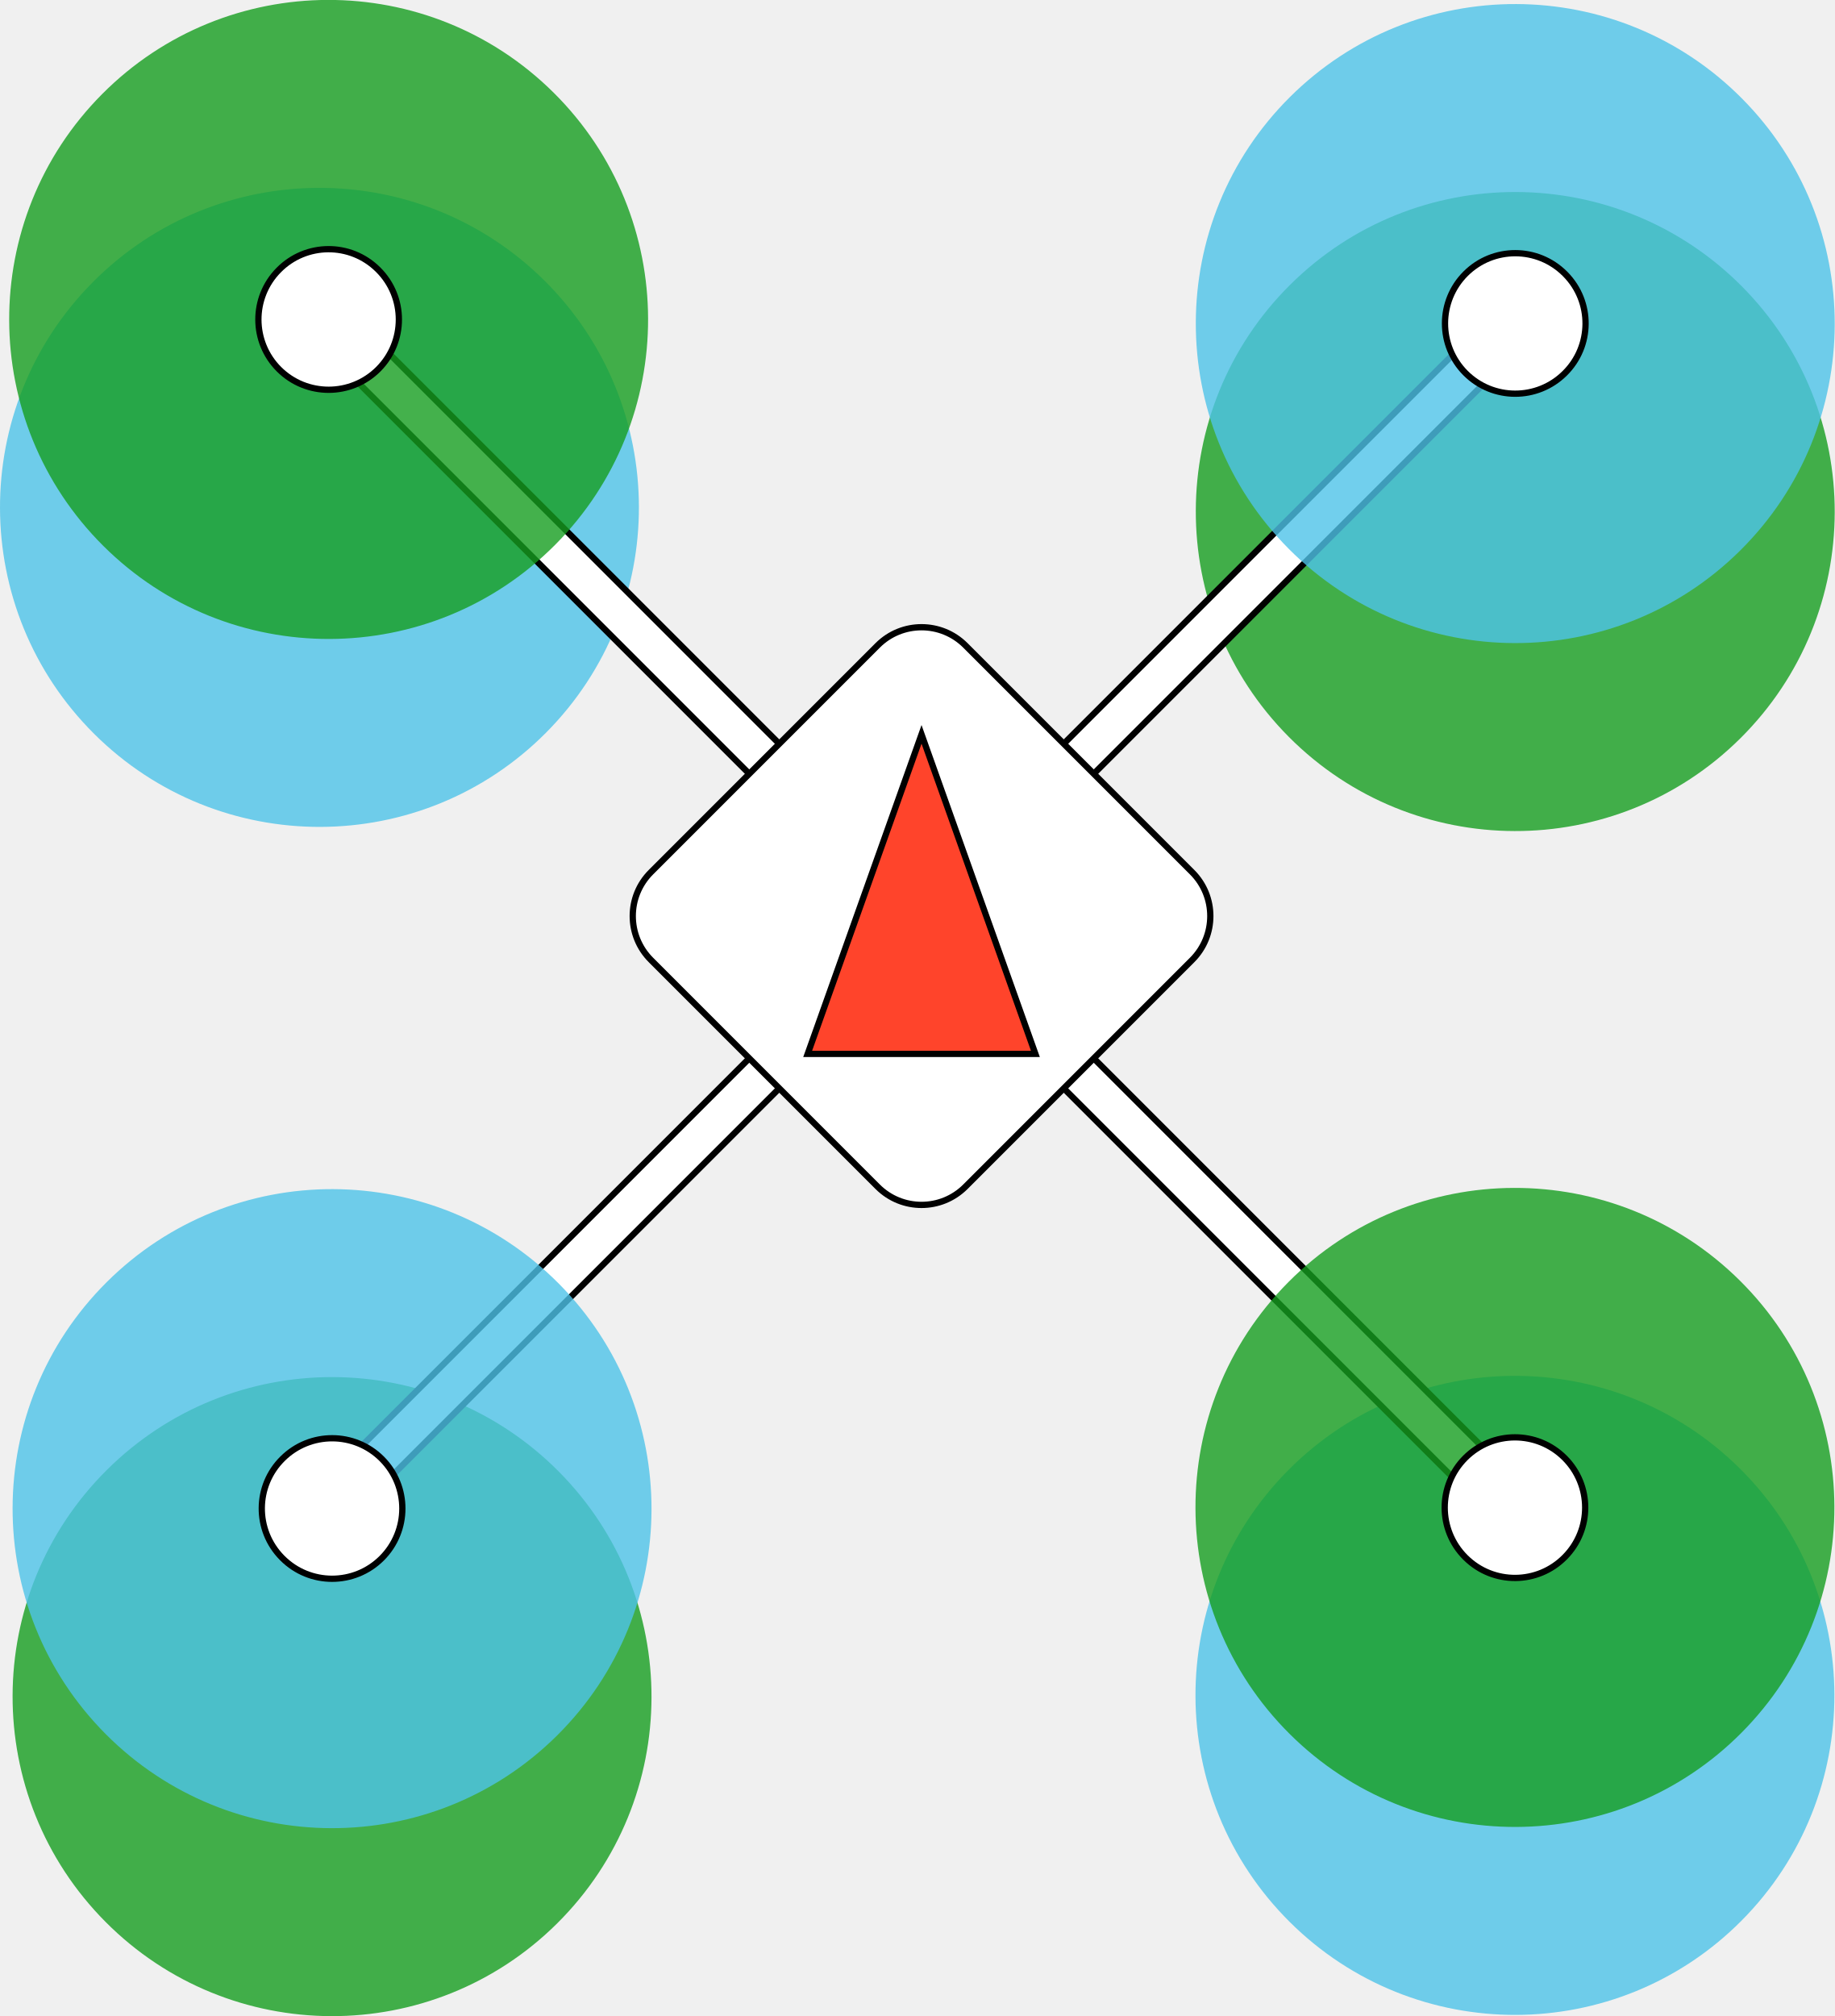
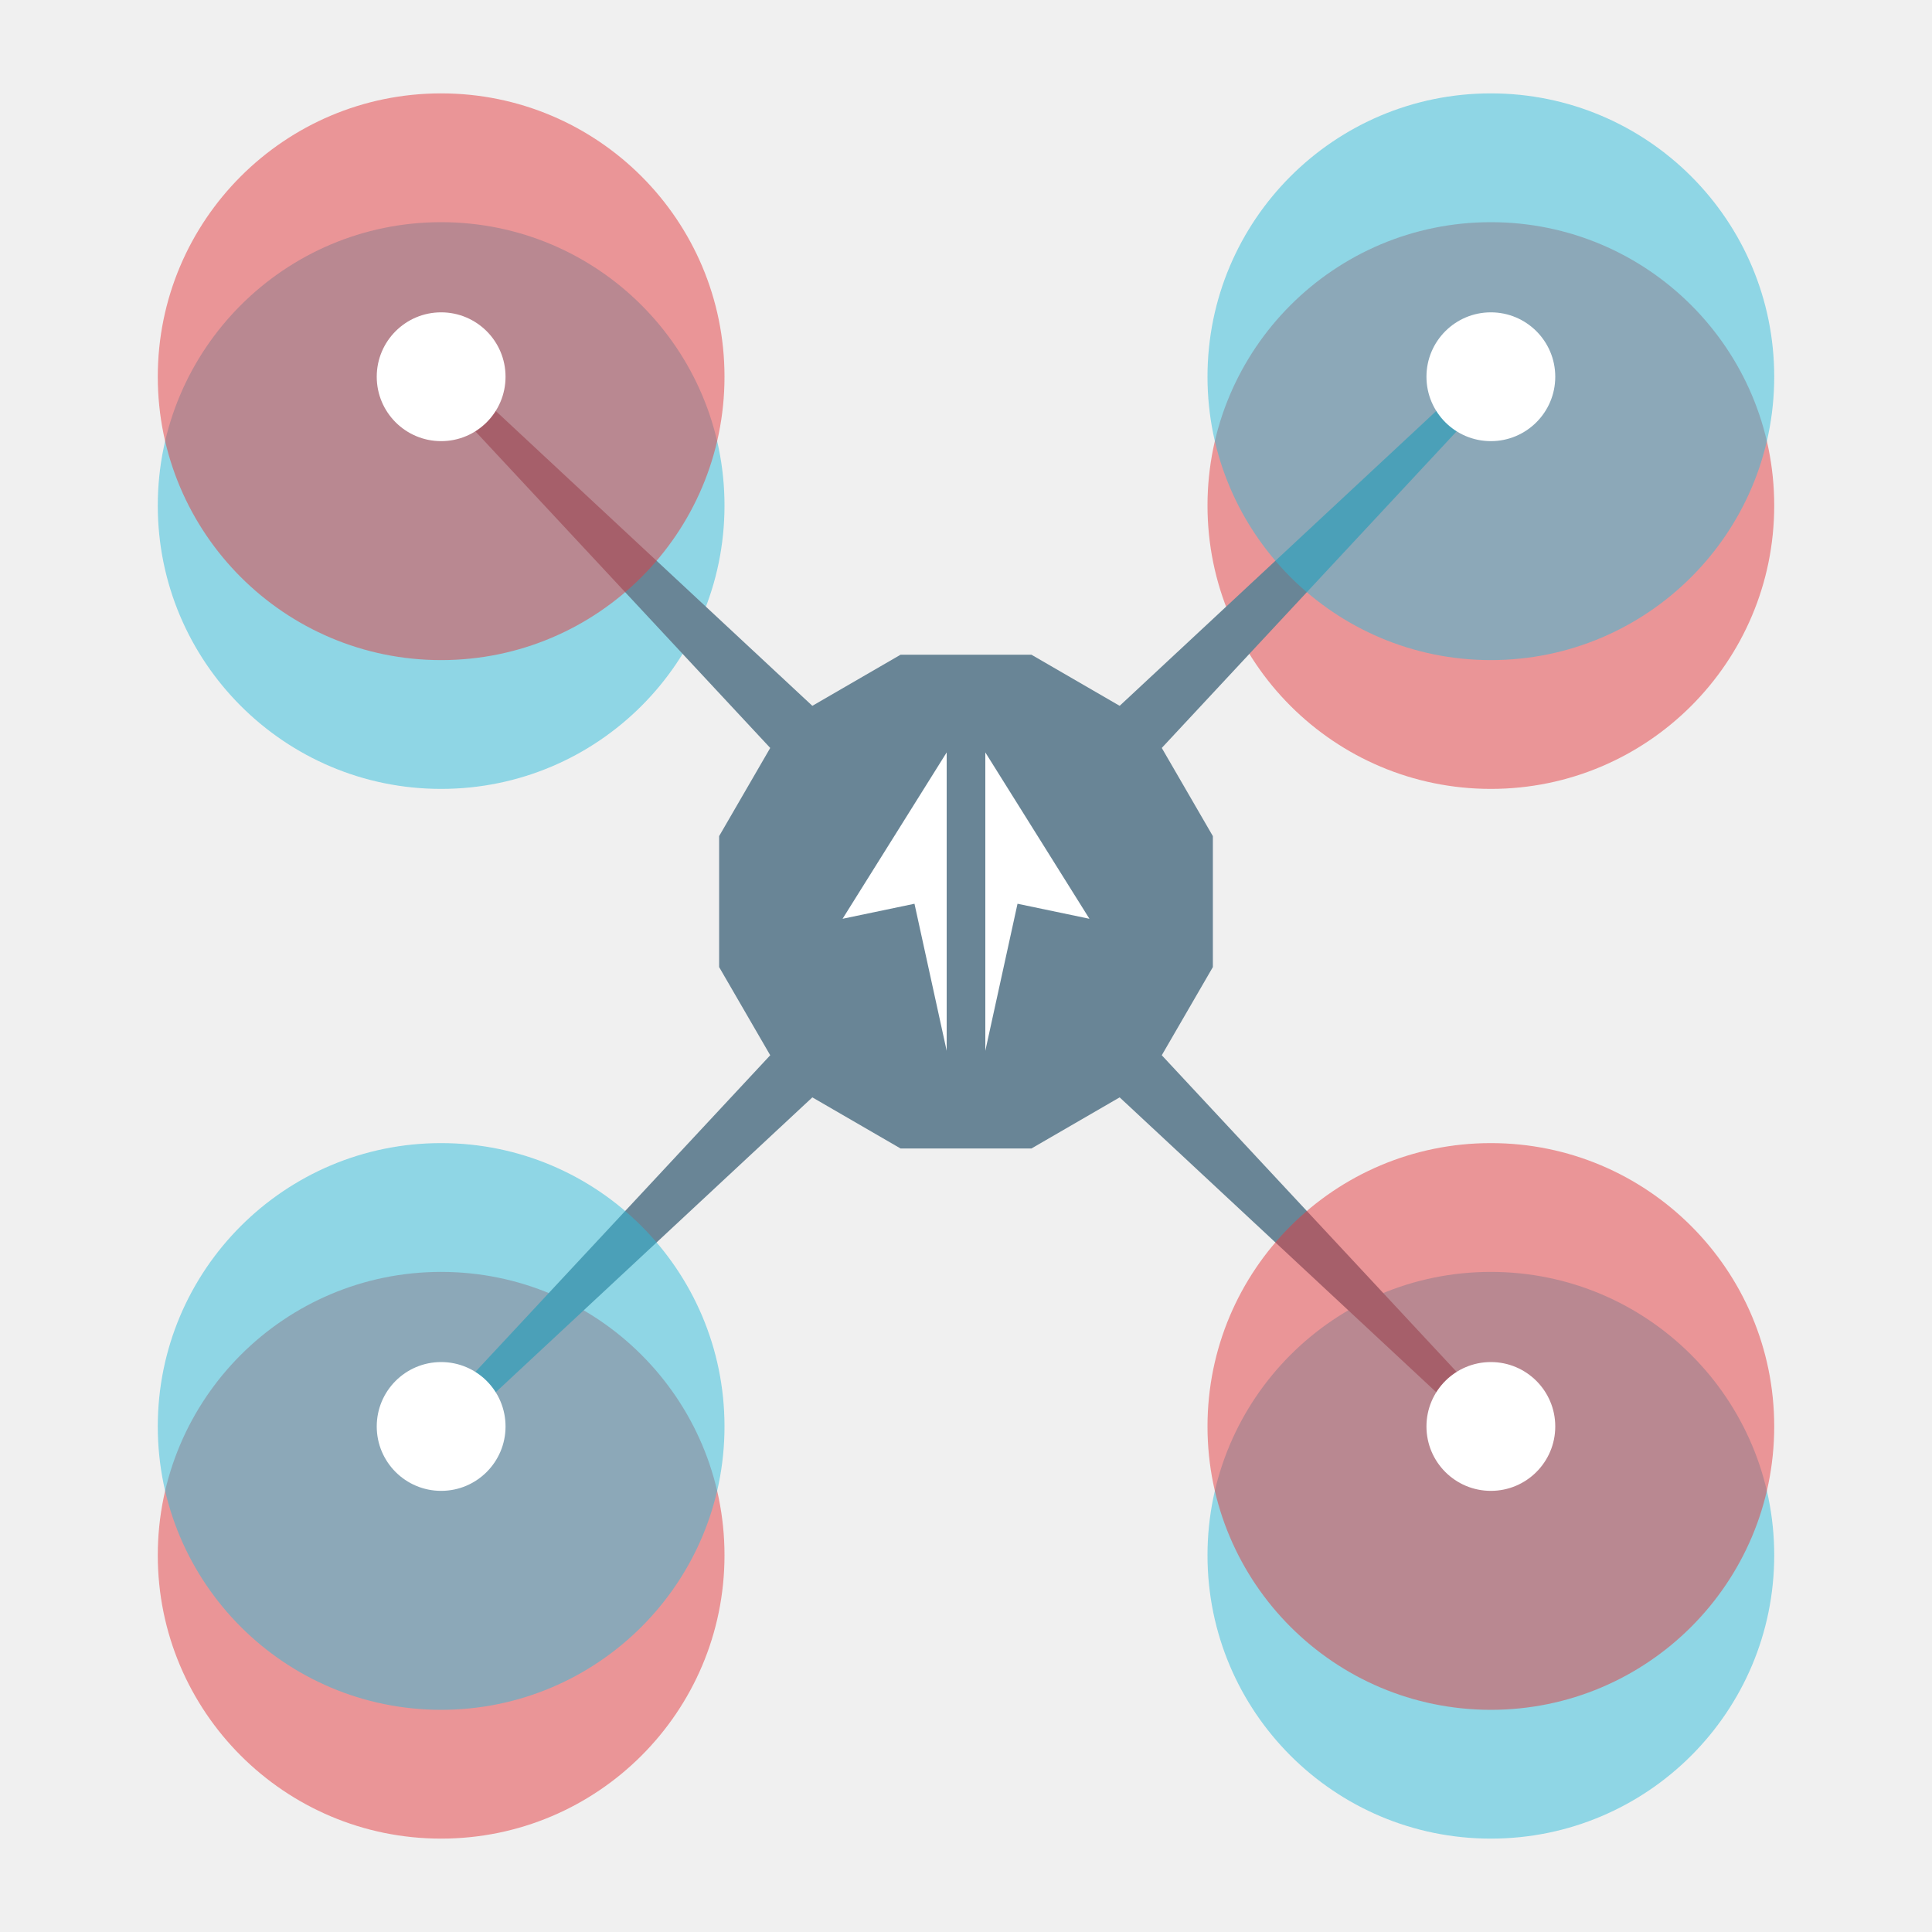
- <svg xmlns="http://www.w3.org/2000/svg" version="1.1" id="draw" x="0px" y="0px" viewBox="0 0 292.891 321.77" enable-background="new 0 0 292.891 321.77" xml:space="preserve">
-   <g opacity="0.8">
-     <ellipse transform="matrix(0.7051 -0.7091 0.7091 0.7051 -42.389 60.0411)" fill="#4EC3E8" cx="50.998" cy="80.988" rx="50.993" ry="51.004" />
+ <svg xmlns="http://www.w3.org/2000/svg" version="1.1" id="图层_1" x="0px" y="0px" viewBox="0 0 180 180" enable-background="new 0 0 180 180" xml:space="preserve">
+   <g>
+     <circle opacity="0.5" fill="#2EBBD9" cx="41.1" cy="47.1" r="26.4" />
+     <circle opacity="0.5" fill="#E43A3D" cx="41.1" cy="144.9" r="26.4" />
+     <circle opacity="0.5" fill="#2EBBD9" cx="138.9" cy="144.9" r="26.4" />
+     <circle opacity="0.5" fill="#E43A3D" cx="138.9" cy="47.1" r="26.4" />
+     <path fill="#698596" d="M90,84L90,84c-1.4,1.4-3.7,1.4-5-0.1L41.6,37.3l1.7-1.7L89.9,79C91.4,80.3,91.4,82.6,90,84z" />
+     <circle opacity="0.5" fill="#E43A3D" cx="41.1" cy="35.1" r="26.4" />
+     <circle fill="#FFFFFF" cx="41.1" cy="35.1" r="6" />
+     <path fill="#698596" d="M90,84L90,84c1.4,1.4,1.4,3.7-0.1,5l-46.6,43.4l-1.7-1.7L85,84.1C86.3,82.6,88.6,82.6,90,84z" />
+     <circle opacity="0.5" fill="#2EBBD9" cx="41.1" cy="132.9" r="26.4" />
+     <circle fill="#FFFFFF" cx="41.1" cy="132.9" r="6" />
+     <path fill="#698596" d="M90,84L90,84c1.4-1.4,3.7-1.4,5,0.1l43.4,46.6l-1.7,1.7L90.1,89C88.6,87.7,88.6,85.4,90,84z" />
+     <circle opacity="0.5" fill="#E43A3D" cx="138.9" cy="132.9" r="26.4" />
+     <circle fill="#FFFFFF" cx="138.9" cy="132.9" r="6" />
+     <path fill="#698596" d="M90,84L90,84c-1.4-1.4-1.4-3.7,0.1-5l46.6-43.4l1.7,1.7L95,83.9C93.7,85.4,91.4,85.4,90,84z" />
+     <circle opacity="0.5" fill="#2EBBD9" cx="138.9" cy="35.1" r="26.4" />
+     <circle fill="#FFFFFF" cx="138.9" cy="35.1" r="6" />
+     <polygon fill="#698596" points="83.9,107 73.2,100.8 67,90.1 67,77.9 73.2,67.2 83.9,61 96.1,61 106.8,67.2 113,77.9 113,90.1    106.8,100.8 96.1,107  " />
+     <g>
+       <polygon fill="#FFFFFF" points="85.2,84.2 88.2,97.9 88.2,70.1 78.5,85.6   " />
+       <polygon fill="#FFFFFF" points="91.8,70.1 91.8,97.9 94.8,84.2 101.5,85.6   " />
+     </g>
  </g>
-   <g opacity="0.8">
-     <ellipse transform="matrix(0.7091 -0.7051 0.7051 0.7091 -175.5156 116.1654)" fill="#159E1F" cx="53.018" cy="270.783" rx="50.993" ry="51.004" />
-   </g>
-   <g opacity="0.8">
-     <ellipse transform="matrix(0.7051 -0.7091 0.7091 0.7051 -120.5748 251.2775)" fill="#4EC3E8" cx="241.845" cy="270.616" rx="50.993" ry="51.004" />
-   </g>
-   <g opacity="0.8">
-     <ellipse transform="matrix(0.7091 -0.7051 0.7051 0.7091 12.8117 194.3173)" fill="#159E1F" cx="241.891" cy="81.633" rx="50.993" ry="51.004" />
-   </g>
-   <rect x="13.541" y="142.823" transform="matrix(0.7071 -0.7071 0.7071 0.7071 -60.2984 146.8492)" fill="#FFFFFF" stroke="#000000" stroke-miterlimit="10" width="267.144" height="6.777" />
-   <rect x="143.725" y="12.631" transform="matrix(0.7071 -0.7071 0.7071 0.7071 -60.2989 146.8491)" fill="#FFFFFF" stroke="#000000" stroke-miterlimit="10" width="6.777" height="267.161" />
-   <path fill="#FFFFFF" stroke="#000000" stroke-miterlimit="10" d="M190.313,153.216l-36.195,36.195  c-3.869,3.869-10.141,3.869-14.009,0l-36.195-36.195c-3.869-3.869-3.869-10.141,0-14.009l36.195-36.195  c3.869-3.869,10.141-3.869,14.009,0l36.195,36.195C194.182,143.075,194.182,149.347,190.313,153.216z" />
-   <polygon fill="#FF442B" stroke="#000000" stroke-miterlimit="10" points="128.936,168.211 147.113,117.211 165.291,168.211 " />
-   <g opacity="0.8">
-     <ellipse transform="matrix(0.7091 -0.7051 0.7051 0.7091 33.9659 185.5891)" fill="#4EC3E8" cx="241.891" cy="51.633" rx="50.993" ry="51.004" />
-   </g>
-   <path fill="#FFFFFF" stroke="#000000" stroke-miterlimit="10" d="M249.832,43.704c-4.374-4.384-11.473-4.393-15.858-0.019  c-4.384,4.374-4.393,11.473-0.019,15.858c4.365,4.375,11.447,4.394,15.835,0.042c4.397-4.335,4.446-11.414,0.111-15.811  C249.878,43.75,249.855,43.727,249.832,43.704z" />
-   <g opacity="0.8">
-     <ellipse transform="matrix(0.7091 -0.7051 0.7051 0.7091 -154.3615 107.4372)" fill="#4EC3E8" cx="53.018" cy="240.783" rx="50.993" ry="51.004" />
-   </g>
-   <path fill="#FFFFFF" stroke="#000000" stroke-miterlimit="10" d="M45.08,248.69c4.374,4.384,11.473,4.393,15.858,0.019  c4.384-4.374,4.393-11.473,0.019-15.858c-4.365-4.375-11.447-4.394-15.835-0.042c-4.397,4.335-4.446,11.414-0.111,15.811  C45.034,248.644,45.057,248.667,45.08,248.69z" />
-   <g opacity="0.8">
-     <ellipse transform="matrix(0.7051 -0.7091 0.7091 0.7051 -20.6859 52.2355)" fill="#159E1F" cx="52.464" cy="50.99" rx="50.993" ry="51.004" />
-   </g>
-   <path fill="#FFFFFF" stroke="#000000" stroke-miterlimit="10" d="M60.382,43.059c4.384,4.374,4.393,11.473,0.019,15.858  c-4.374,4.384-11.473,4.393-15.858,0.019c-4.375-4.365-4.394-11.447-0.042-15.835c4.335-4.397,11.414-4.446,15.811-0.111  C60.336,43.013,60.359,43.036,60.382,43.059z" />
-   <g opacity="0.8">
-     <ellipse transform="matrix(0.7051 -0.7091 0.7091 0.7051 -99.3026 242.4316)" fill="#159E1F" cx="241.845" cy="240.616" rx="50.993" ry="51.004" />
-   </g>
-   <path fill="#FFFFFF" stroke="#000000" stroke-miterlimit="10" d="M233.927,248.565c-4.384-4.374-4.393-11.473-0.019-15.858  c4.374-4.384,11.473-4.393,15.858-0.019c4.375,4.365,4.394,11.447,0.042,15.835c-4.335,4.397-11.414,4.446-15.811,0.111  C233.973,248.611,233.95,248.588,233.927,248.565z" />
</svg>
